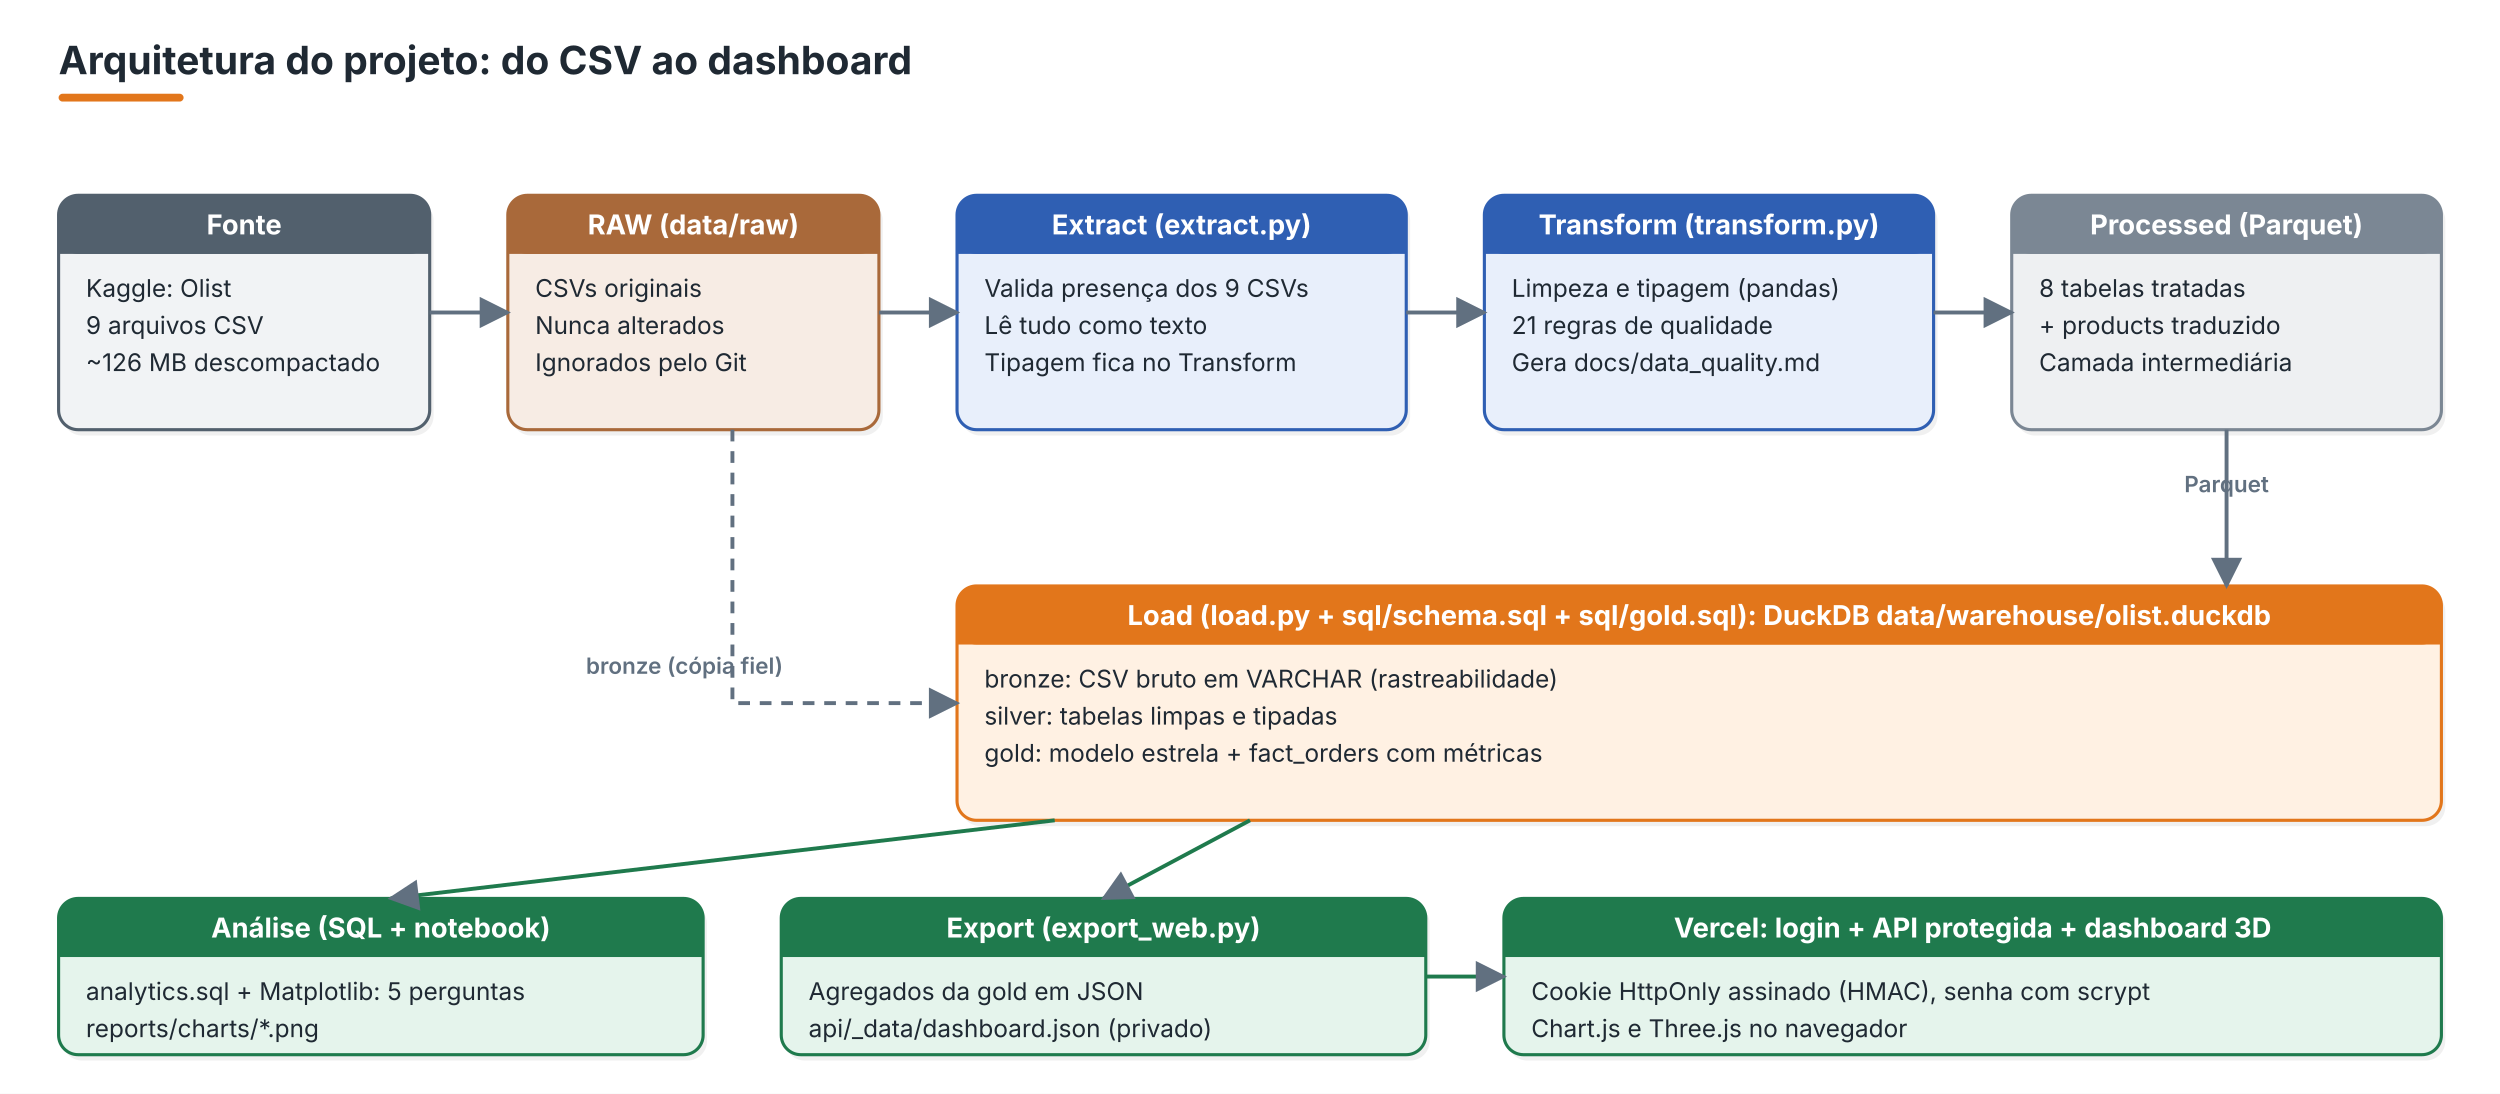
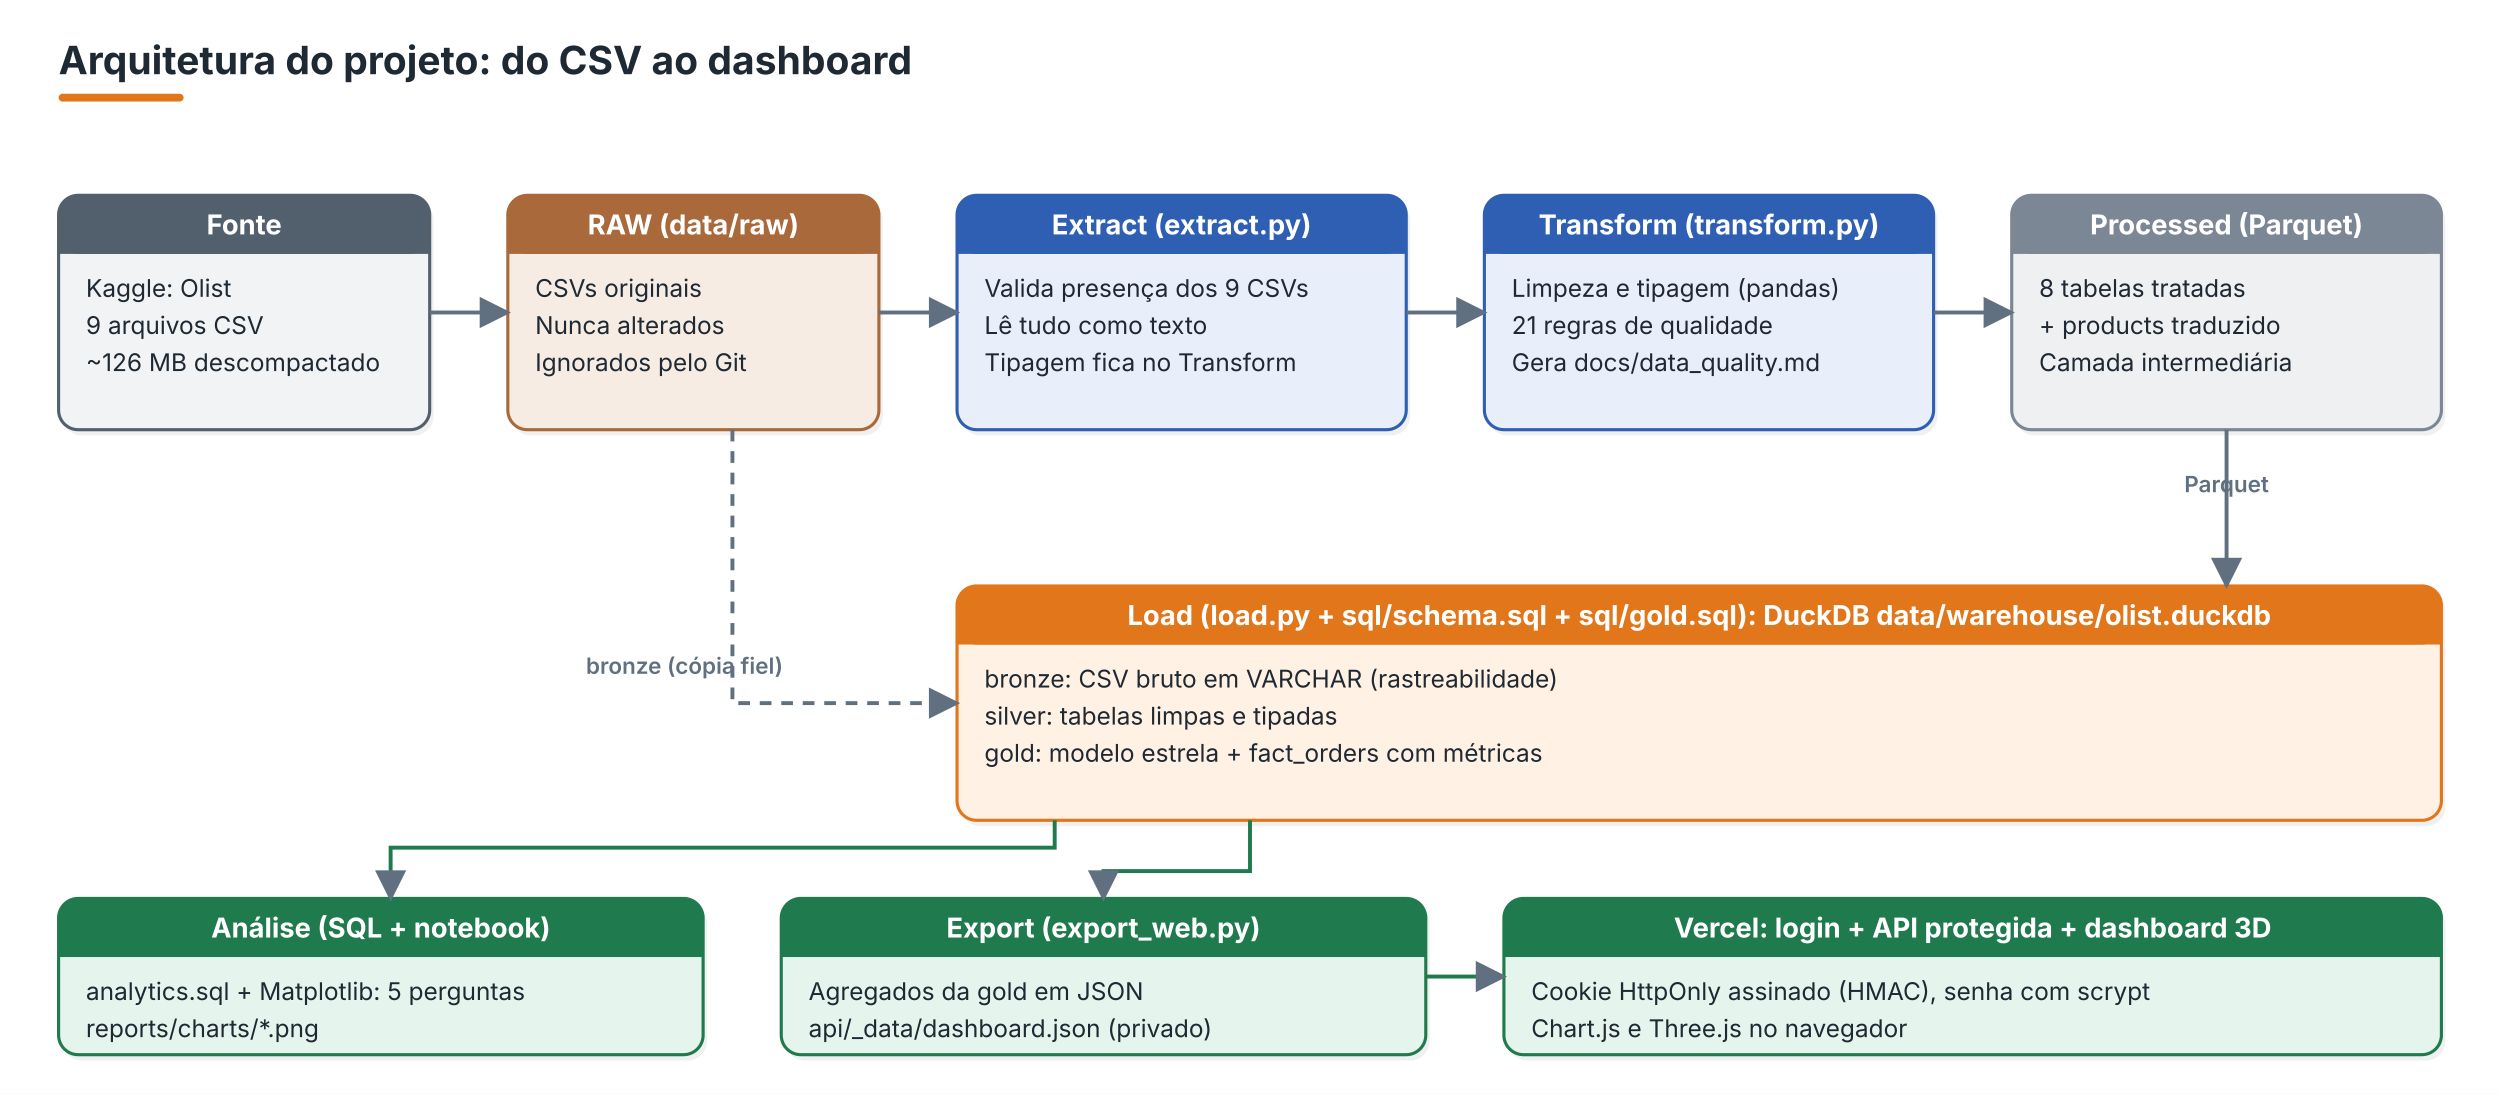
<svg xmlns="http://www.w3.org/2000/svg" viewBox="0 0 1280 560" width="1280" height="560" font-family="Inter, Segoe UI, Helvetica, Arial, sans-serif" role="img" aria-label="Arquitetura do projeto: do CSV ao dashboard">
  <defs>
    <marker id="ah" viewBox="0 0 10 10" refX="9" refY="5" markerWidth="8" markerHeight="8" orient="auto-start-reverse">
      <path d="M0 0 10 5 0 10z" fill="#617080" />
    </marker>
  </defs>
  <rect width="1280" height="560" fill="#ffffff" />
  <rect x="32" y="103" width="190" height="120" rx="10" fill="#000" opacity=".06" />
  <rect x="30" y="100" width="190" height="120" rx="10" fill="#f1f3f5" stroke="#52606d" stroke-width="1.6" />
  <rect x="30" y="100" width="190" height="30" rx="10" fill="#52606d" />
  <rect x="30" y="120" width="190" height="10" fill="#52606d" />
  <text x="125.0" y="120" font-size="14" font-weight="700" fill="#fff" text-anchor="middle">Fonte</text>
  <text x="44" y="152" font-size="12.5" font-weight="400" fill="#1f2933" text-anchor="start">Kaggle: Olist</text>
  <text x="44" y="171" font-size="12.5" font-weight="400" fill="#1f2933" text-anchor="start">9 arquivos CSV</text>
  <text x="44" y="190" font-size="12.5" font-weight="400" fill="#1f2933" text-anchor="start">~126 MB descompactado</text>
  <rect x="262" y="103" width="190" height="120" rx="10" fill="#000" opacity=".06" />
  <rect x="260" y="100" width="190" height="120" rx="10" fill="#f7ece4" stroke="#a9693a" stroke-width="1.6" />
  <rect x="260" y="100" width="190" height="30" rx="10" fill="#a9693a" />
  <rect x="260" y="120" width="190" height="10" fill="#a9693a" />
  <text x="355.0" y="120" font-size="14" font-weight="700" fill="#fff" text-anchor="middle">RAW (data/raw)</text>
  <text x="274" y="152" font-size="12.5" font-weight="400" fill="#1f2933" text-anchor="start">CSVs originais</text>
  <text x="274" y="171" font-size="12.5" font-weight="400" fill="#1f2933" text-anchor="start">Nunca alterados</text>
  <text x="274" y="190" font-size="12.5" font-weight="400" fill="#1f2933" text-anchor="start">Ignorados pelo Git</text>
  <rect x="492" y="103" width="230" height="120" rx="10" fill="#000" opacity=".06" />
  <rect x="490" y="100" width="230" height="120" rx="10" fill="#e8effb" stroke="#2f5fb3" stroke-width="1.6" />
  <rect x="490" y="100" width="230" height="30" rx="10" fill="#2f5fb3" />
  <rect x="490" y="120" width="230" height="10" fill="#2f5fb3" />
  <text x="605.0" y="120" font-size="14" font-weight="700" fill="#fff" text-anchor="middle">Extract (extract.py)</text>
  <text x="504" y="152" font-size="12.5" font-weight="400" fill="#1f2933" text-anchor="start">Valida presença dos 9 CSVs</text>
  <text x="504" y="171" font-size="12.5" font-weight="400" fill="#1f2933" text-anchor="start">Lê tudo como texto</text>
  <text x="504" y="190" font-size="12.5" font-weight="400" fill="#1f2933" text-anchor="start">Tipagem fica no Transform</text>
  <rect x="762" y="103" width="230" height="120" rx="10" fill="#000" opacity=".06" />
  <rect x="760" y="100" width="230" height="120" rx="10" fill="#e8effb" stroke="#2f5fb3" stroke-width="1.6" />
  <rect x="760" y="100" width="230" height="30" rx="10" fill="#2f5fb3" />
  <rect x="760" y="120" width="230" height="10" fill="#2f5fb3" />
  <text x="875.0" y="120" font-size="14" font-weight="700" fill="#fff" text-anchor="middle">Transform (transform.py)</text>
  <text x="774" y="152" font-size="12.5" font-weight="400" fill="#1f2933" text-anchor="start">Limpeza e tipagem (pandas)</text>
  <text x="774" y="171" font-size="12.5" font-weight="400" fill="#1f2933" text-anchor="start">21 regras de qualidade</text>
  <text x="774" y="190" font-size="12.5" font-weight="400" fill="#1f2933" text-anchor="start">Gera docs/data_quality.md</text>
  <rect x="1032" y="103" width="220" height="120" rx="10" fill="#000" opacity=".06" />
  <rect x="1030" y="100" width="220" height="120" rx="10" fill="#eef0f2" stroke="#7b8794" stroke-width="1.6" />
  <rect x="1030" y="100" width="220" height="30" rx="10" fill="#7b8794" />
  <rect x="1030" y="120" width="220" height="10" fill="#7b8794" />
  <text x="1140.0" y="120" font-size="14" font-weight="700" fill="#fff" text-anchor="middle">Processed (Parquet)</text>
  <text x="1044" y="152" font-size="12.5" font-weight="400" fill="#1f2933" text-anchor="start">8 tabelas tratadas</text>
  <text x="1044" y="171" font-size="12.5" font-weight="400" fill="#1f2933" text-anchor="start">+ products traduzido</text>
  <text x="1044" y="190" font-size="12.5" font-weight="400" fill="#1f2933" text-anchor="start">Camada intermediária</text>
-   <line x1="220" y1="160" x2="260" y2="160" stroke="#617080" stroke-width="2" marker-end="url(#ah)" />
-   <line x1="450" y1="160" x2="490" y2="160" stroke="#617080" stroke-width="2" marker-end="url(#ah)" />
-   <line x1="720" y1="160" x2="760" y2="160" stroke="#617080" stroke-width="2" marker-end="url(#ah)" />
-   <line x1="990" y1="160" x2="1030" y2="160" stroke="#617080" stroke-width="2" marker-end="url(#ah)" />
+   <path d="M220 160 L260 160" fill="none" stroke="#617080" stroke-width="2" stroke-linejoin="miter" marker-end="url(#ah)" />
+   <path d="M450 160 L490 160" fill="none" stroke="#617080" stroke-width="2" stroke-linejoin="miter" marker-end="url(#ah)" />
+   <path d="M720 160 L760 160" fill="none" stroke="#617080" stroke-width="2" stroke-linejoin="miter" marker-end="url(#ah)" />
+   <path d="M990 160 L1030 160" fill="none" stroke="#617080" stroke-width="2" stroke-linejoin="miter" marker-end="url(#ah)" />
  <rect x="492" y="303" width="760" height="120" rx="10" fill="#000" opacity=".06" />
  <rect x="490" y="300" width="760" height="120" rx="10" fill="#fff1e3" stroke="#e2761b" stroke-width="1.6" />
  <rect x="490" y="300" width="760" height="30" rx="10" fill="#e2761b" />
  <rect x="490" y="320" width="760" height="10" fill="#e2761b" />
  <text x="870.0" y="320" font-size="14" font-weight="700" fill="#fff" text-anchor="middle">Load (load.py + sql/schema.sql + sql/gold.sql): DuckDB data/warehouse/olist.duckdb</text>
  <text x="504" y="352" font-size="12.5" font-weight="400" fill="#1f2933" text-anchor="start">bronze: CSV bruto em VARCHAR (rastreabilidade)</text>
  <text x="504" y="371" font-size="12.5" font-weight="400" fill="#1f2933" text-anchor="start">silver: tabelas limpas e tipadas</text>
  <text x="504" y="390" font-size="12.5" font-weight="400" fill="#1f2933" text-anchor="start">gold: modelo estrela + fact_orders com métricas</text>
-   <line x1="1140" y1="220" x2="1140" y2="300" stroke="#617080" stroke-width="2" marker-end="url(#ah)" />
+   <path d="M1140 220 L1140 300" fill="none" stroke="#617080" stroke-width="2" stroke-linejoin="miter" marker-end="url(#ah)" />
  <text x="1140.0" y="252.0" font-size="11.5" font-weight="600" fill="#617080" text-anchor="middle">Parquet</text>
  <path d="M375 220 V360 H490" fill="none" stroke="#617080" stroke-width="2" stroke-dasharray="6 5" marker-end="url(#ah)" />
  <text x="300" y="345" font-size="11.5" font-weight="600" fill="#617080" text-anchor="start">bronze (cópia fiel)</text>
  <rect x="32" y="463" width="330" height="80" rx="10" fill="#000" opacity=".06" />
  <rect x="30" y="460" width="330" height="80" rx="10" fill="#e5f4ec" stroke="#1f7a4d" stroke-width="1.6" />
  <rect x="30" y="460" width="330" height="30" rx="10" fill="#1f7a4d" />
  <rect x="30" y="480" width="330" height="10" fill="#1f7a4d" />
  <text x="195.0" y="480" font-size="14" font-weight="700" fill="#fff" text-anchor="middle">Análise (SQL + notebook)</text>
  <text x="44" y="512" font-size="12.5" font-weight="400" fill="#1f2933" text-anchor="start">analytics.sql + Matplotlib: 5 perguntas</text>
  <text x="44" y="531" font-size="12.5" font-weight="400" fill="#1f2933" text-anchor="start">reports/charts/*.png</text>
  <rect x="402" y="463" width="330" height="80" rx="10" fill="#000" opacity=".06" />
  <rect x="400" y="460" width="330" height="80" rx="10" fill="#e5f4ec" stroke="#1f7a4d" stroke-width="1.6" />
  <rect x="400" y="460" width="330" height="30" rx="10" fill="#1f7a4d" />
  <rect x="400" y="480" width="330" height="10" fill="#1f7a4d" />
  <text x="565.0" y="480" font-size="14" font-weight="700" fill="#fff" text-anchor="middle">Export (export_web.py)</text>
  <text x="414" y="512" font-size="12.5" font-weight="400" fill="#1f2933" text-anchor="start">Agregados da gold em JSON</text>
  <text x="414" y="531" font-size="12.5" font-weight="400" fill="#1f2933" text-anchor="start">api/_data/dashboard.json (privado)</text>
  <rect x="772" y="463" width="480" height="80" rx="10" fill="#000" opacity=".06" />
  <rect x="770" y="460" width="480" height="80" rx="10" fill="#e5f4ec" stroke="#1f7a4d" stroke-width="1.6" />
  <rect x="770" y="460" width="480" height="30" rx="10" fill="#1f7a4d" />
  <rect x="770" y="480" width="480" height="10" fill="#1f7a4d" />
  <text x="1010.0" y="480" font-size="14" font-weight="700" fill="#fff" text-anchor="middle">Vercel: login + API protegida + dashboard 3D</text>
  <text x="784" y="512" font-size="12.5" font-weight="400" fill="#1f2933" text-anchor="start">Cookie HttpOnly assinado (HMAC), senha com scrypt</text>
  <text x="784" y="531" font-size="12.5" font-weight="400" fill="#1f2933" text-anchor="start">Chart.js e Three.js no navegador</text>
-   <line x1="540" y1="420" x2="200" y2="460" stroke="#1f7a4d" stroke-width="2" marker-end="url(#ah)" />
-   <line x1="640" y1="420" x2="565" y2="460" stroke="#1f7a4d" stroke-width="2" marker-end="url(#ah)" />
-   <line x1="730" y1="500" x2="770" y2="500" stroke="#1f7a4d" stroke-width="2" marker-end="url(#ah)" />
+   <path d="M540 420 V434 H200 V460" fill="none" stroke="#1f7a4d" stroke-width="2" stroke-linejoin="miter" marker-end="url(#ah)" />
+   <path d="M640 420 V446 H565 V460" fill="none" stroke="#1f7a4d" stroke-width="2" stroke-linejoin="miter" marker-end="url(#ah)" />
+   <path d="M730 500 L770 500" fill="none" stroke="#1f7a4d" stroke-width="2" stroke-linejoin="miter" marker-end="url(#ah)" />
  <text x="30" y="38" font-size="20" font-weight="700" fill="#1f2933" text-anchor="start">Arquitetura do projeto: do CSV ao dashboard</text>
  <rect x="30" y="48" width="64" height="4" rx="2" fill="#e2761b" />
</svg>
